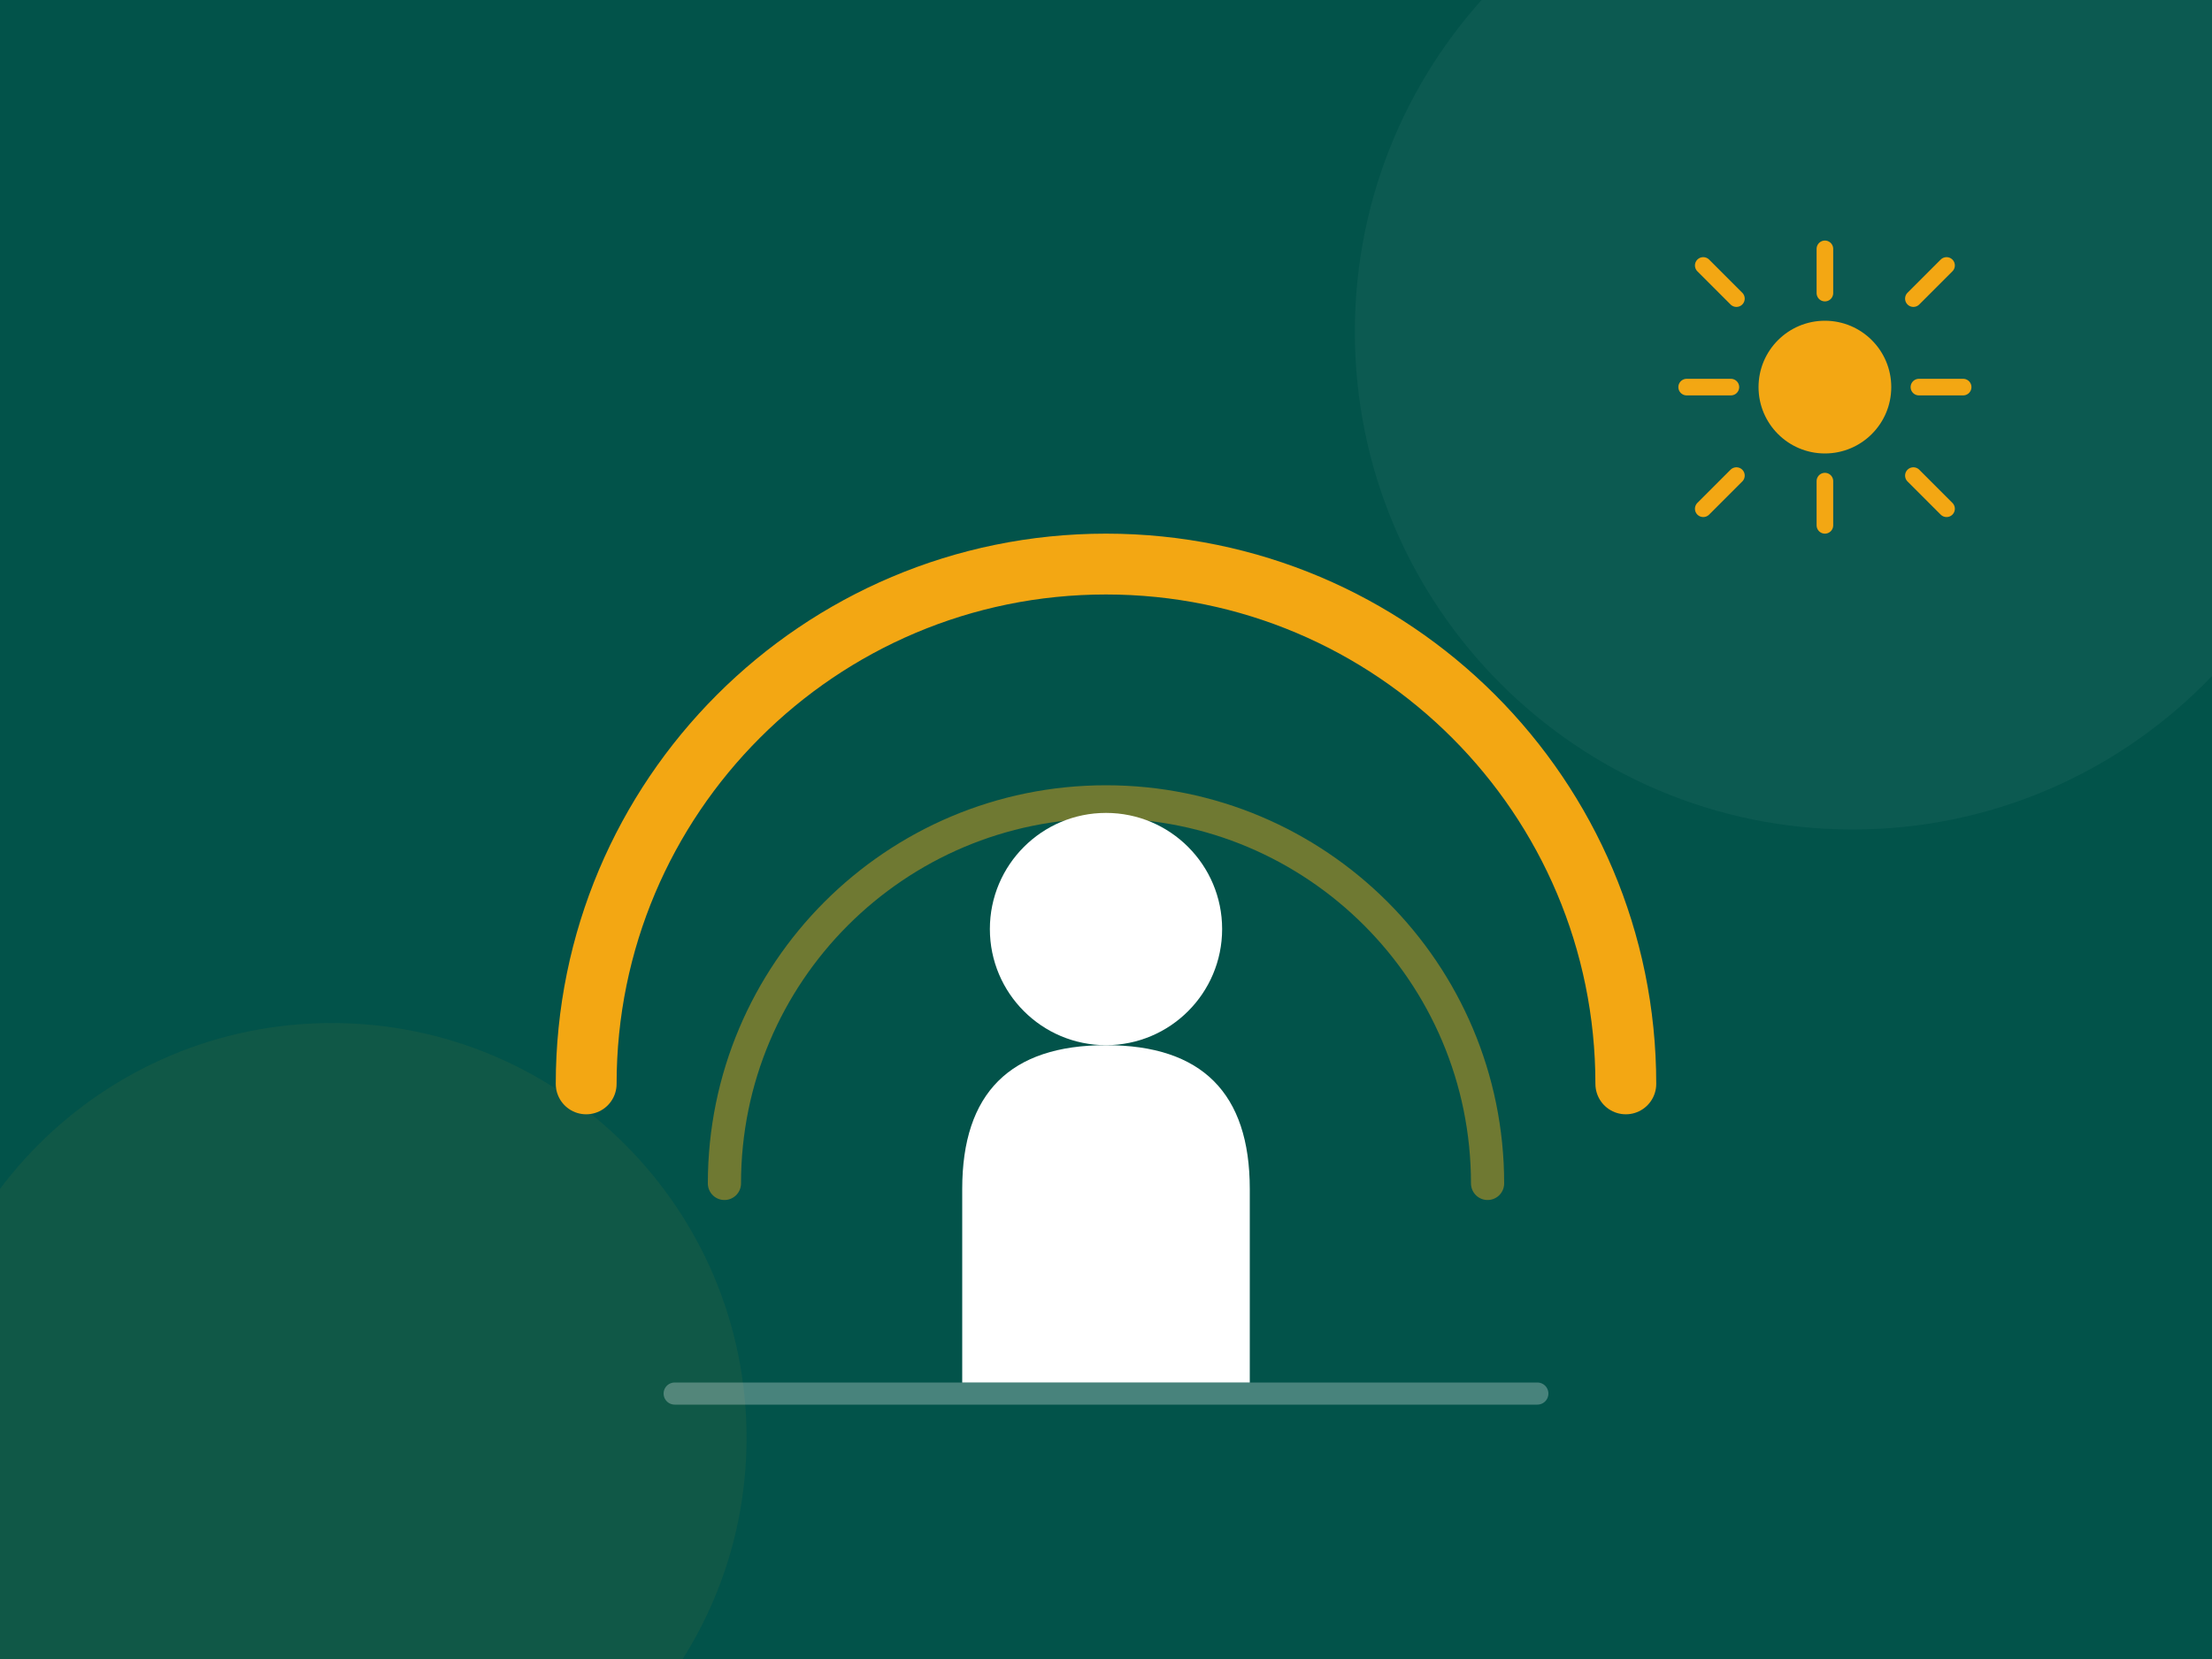
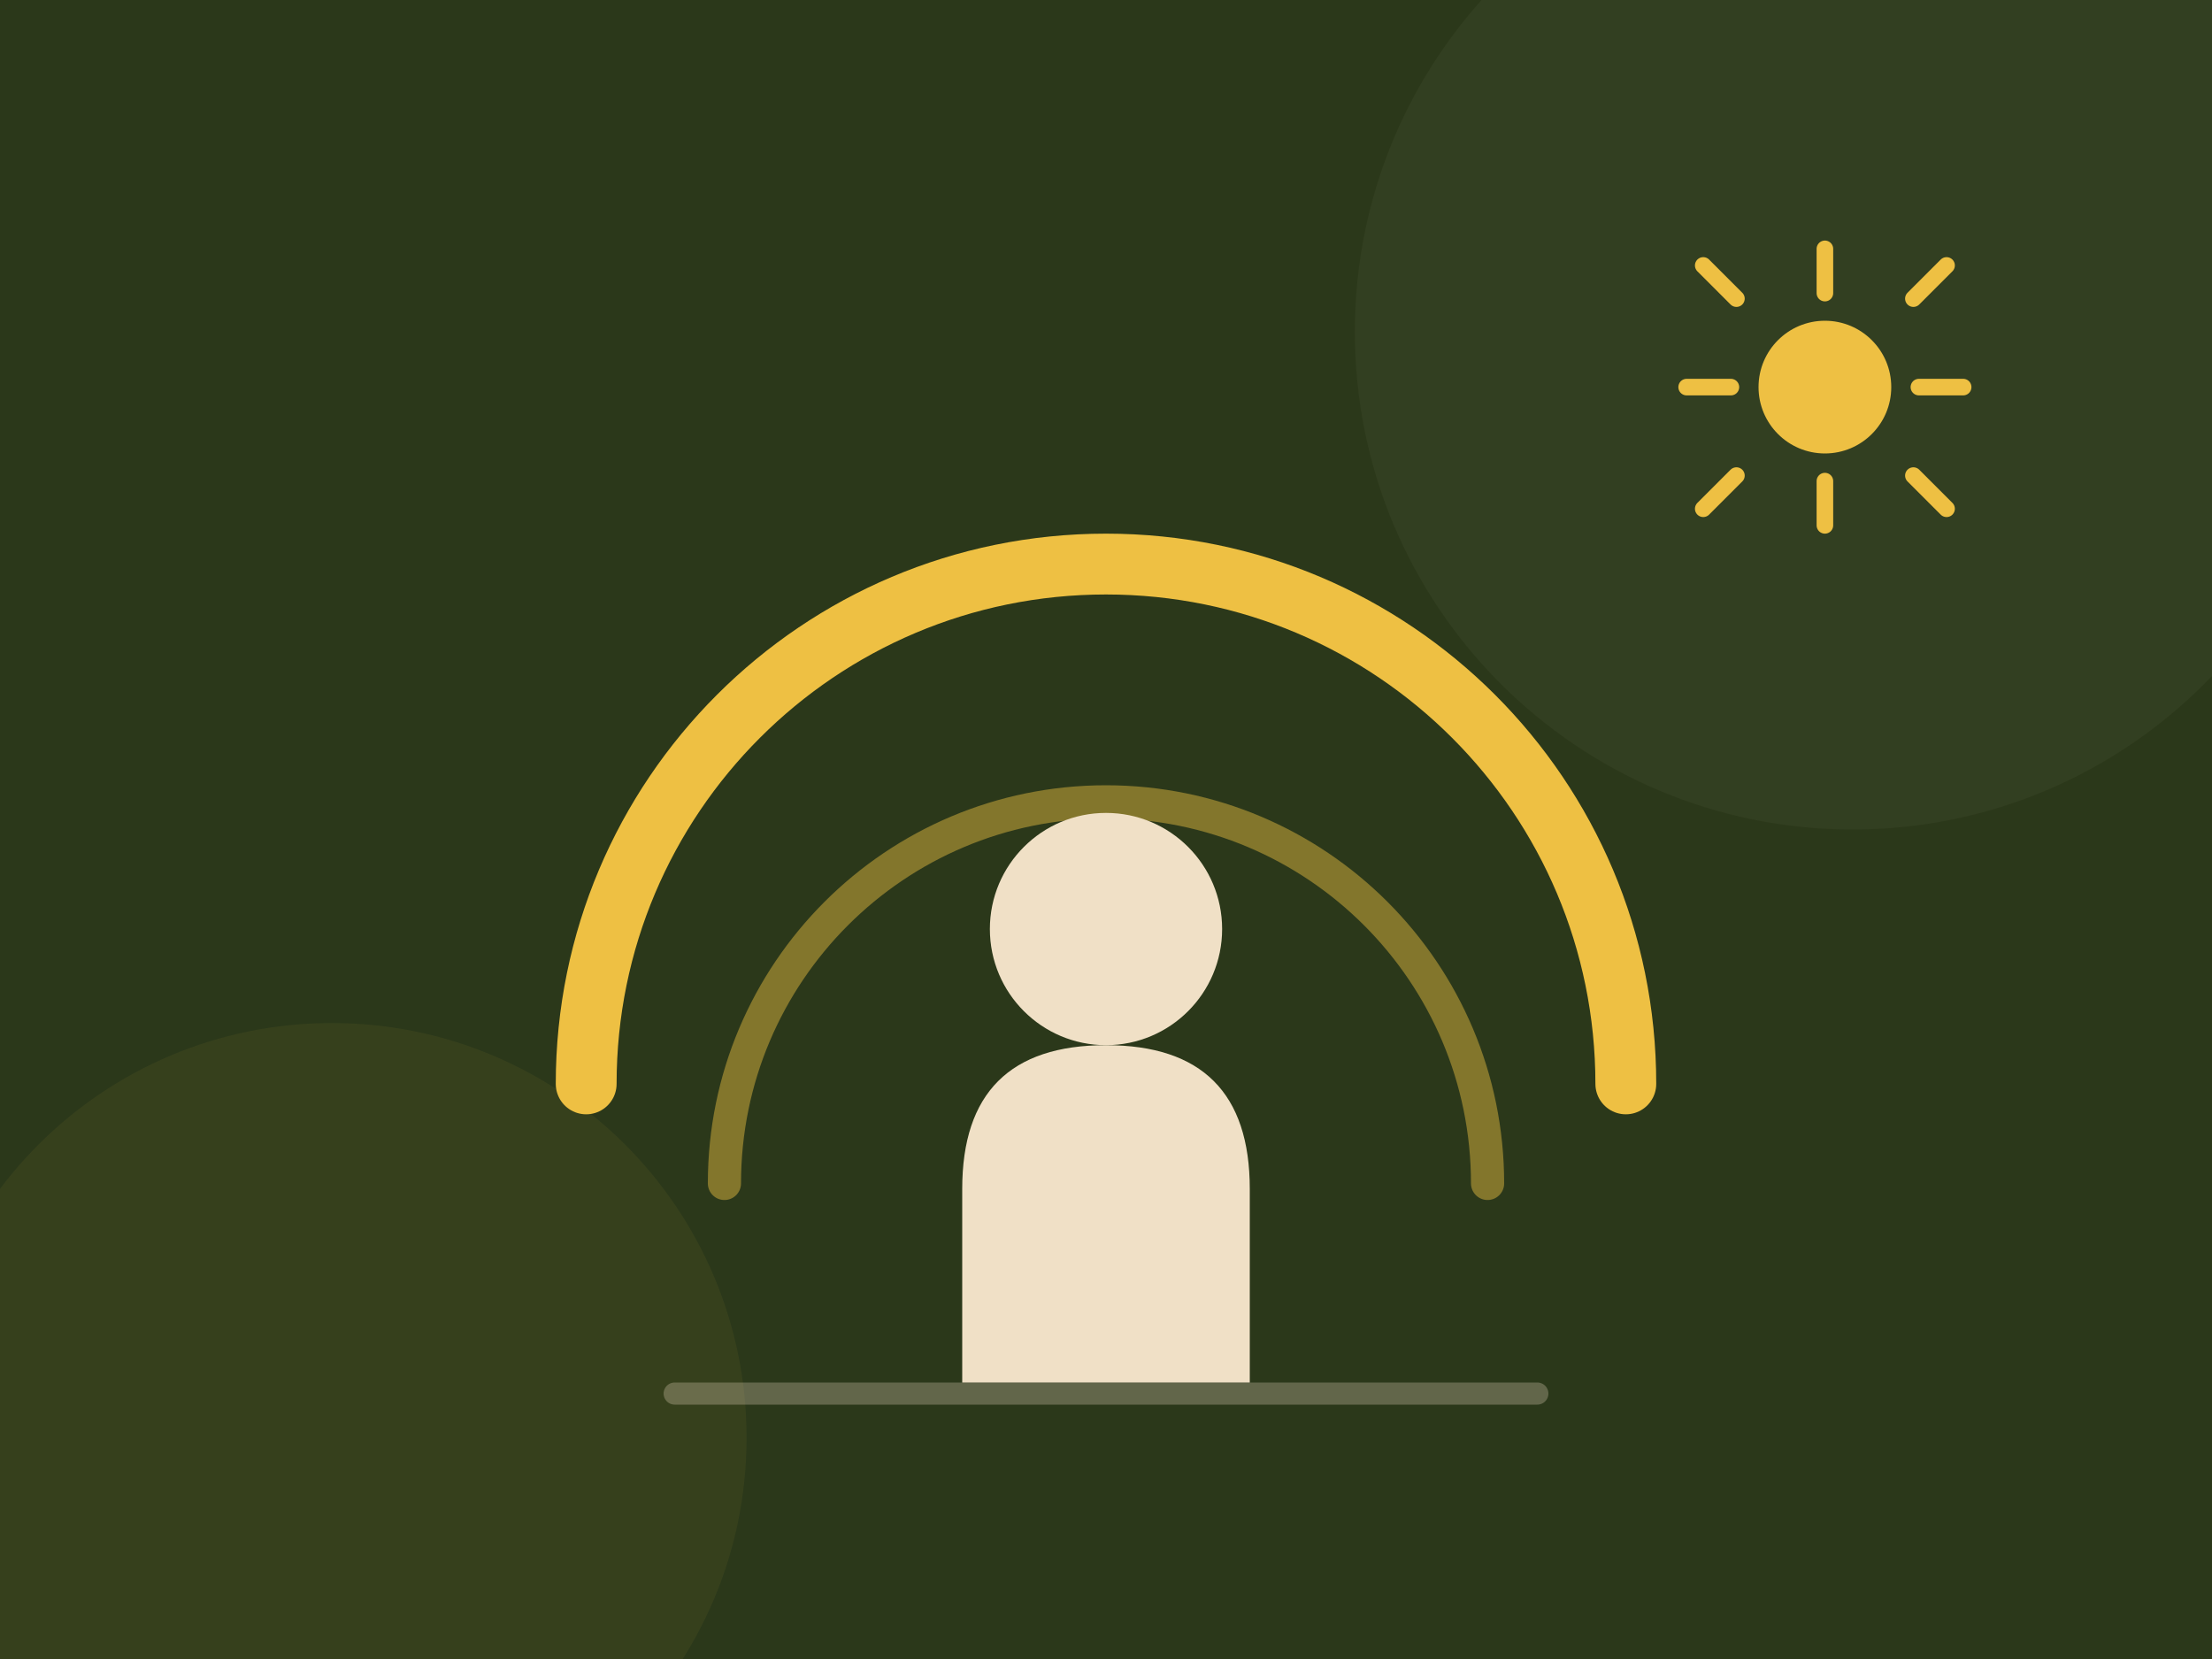
<svg xmlns="http://www.w3.org/2000/svg" viewBox="0 0 800 600" width="800" height="600" role="img">
-   <rect width="800" height="600" fill="#02534A" />
-   <circle cx="670" cy="120" r="180" fill="#FFFFFF" opacity="0.04" />
-   <circle cx="120" cy="520" r="150" fill="#F3A713" opacity="0.06" />
+   <rect width="800" height="600" fill="#2B381A" />
+   <circle cx="670" cy="120" r="180" fill="#F0E0C6" opacity="0.04" />
+   <circle cx="120" cy="520" r="150" fill="#EEC043" opacity="0.06" />
  <g transform="translate(660,140)">
-     <circle r="24" fill="#F3A713" />
-     <g stroke="#F3A713" stroke-width="6" stroke-linecap="round">
+     <circle r="24" fill="#EEC043" />
+     <g stroke="#EEC043" stroke-width="6" stroke-linecap="round">
      <path d="M0 -34 V -50" />
      <path d="M0 34 V 50" />
      <path d="M-34 0 H -50" />
      <path d="M34 0 H 50" />
      <path d="M-32 -32 L -44 -44" />
      <path d="M32 -32 L 44 -44" />
      <path d="M-32 32 L -44 44" />
      <path d="M32 32 L 44 44" />
    </g>
  </g>
-   <path d="M212 392 A 188 188 0 0 1 588 392" fill="none" stroke="#F3A713" stroke-width="22" stroke-linecap="round" />
-   <path d="M262 428 A 138 138 0 0 1 538 428" fill="none" stroke="#F3A713" stroke-width="12" stroke-linecap="round" opacity="0.45" />
-   <path d="M244 504 H 556" stroke="#FFFFFF" stroke-width="8" opacity="0.28" stroke-linecap="round" />
-   <circle cx="400" cy="336" r="42" fill="#FFFFFF" />
-   <path d="M348 500 V 430 q0 -52 52 -52 q52 0 52 52 V 500 z" fill="#FFFFFF" />
+   <path d="M212 392 A 188 188 0 0 1 588 392" fill="none" stroke="#EEC043" stroke-width="22" stroke-linecap="round" />
+   <path d="M262 428 A 138 138 0 0 1 538 428" fill="none" stroke="#EEC043" stroke-width="12" stroke-linecap="round" opacity="0.45" />
+   <path d="M244 504 H 556" stroke="#F0E0C6" stroke-width="8" opacity="0.28" stroke-linecap="round" />
+   <circle cx="400" cy="336" r="42" fill="#F0E0C6" />
+   <path d="M348 500 V 430 q0 -52 52 -52 q52 0 52 52 V 500 z" fill="#F0E0C6" />
</svg>
